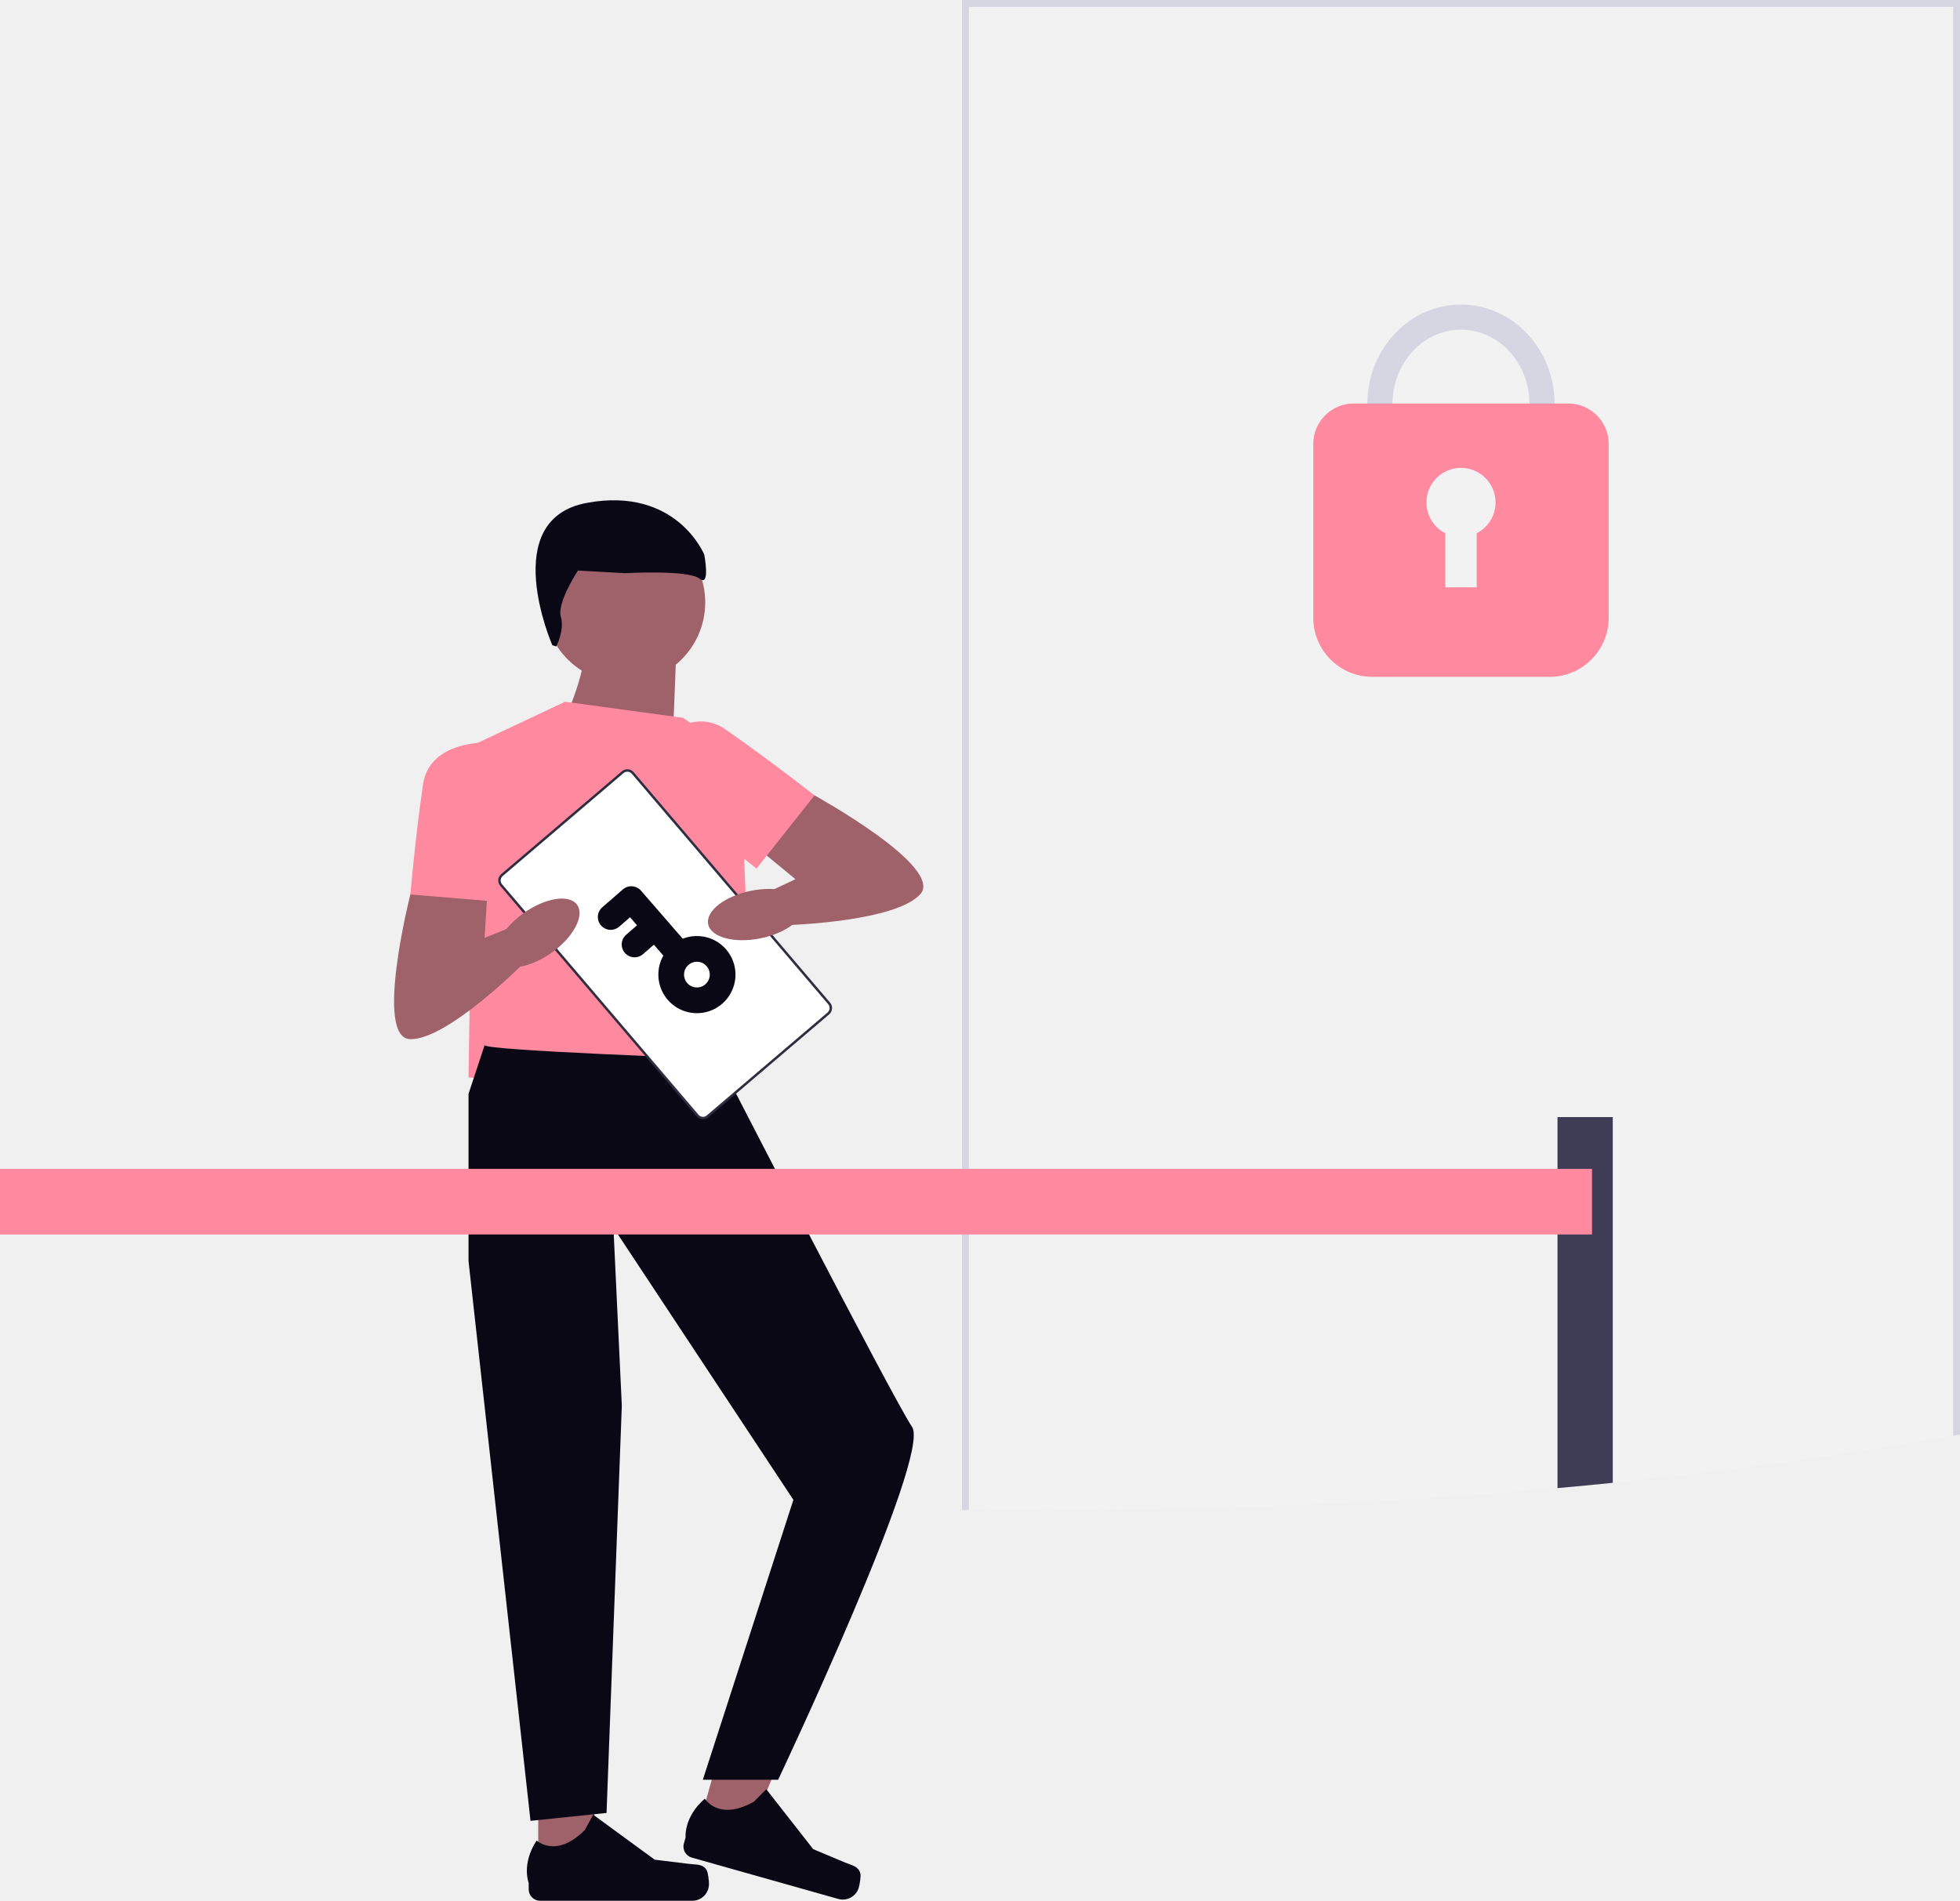
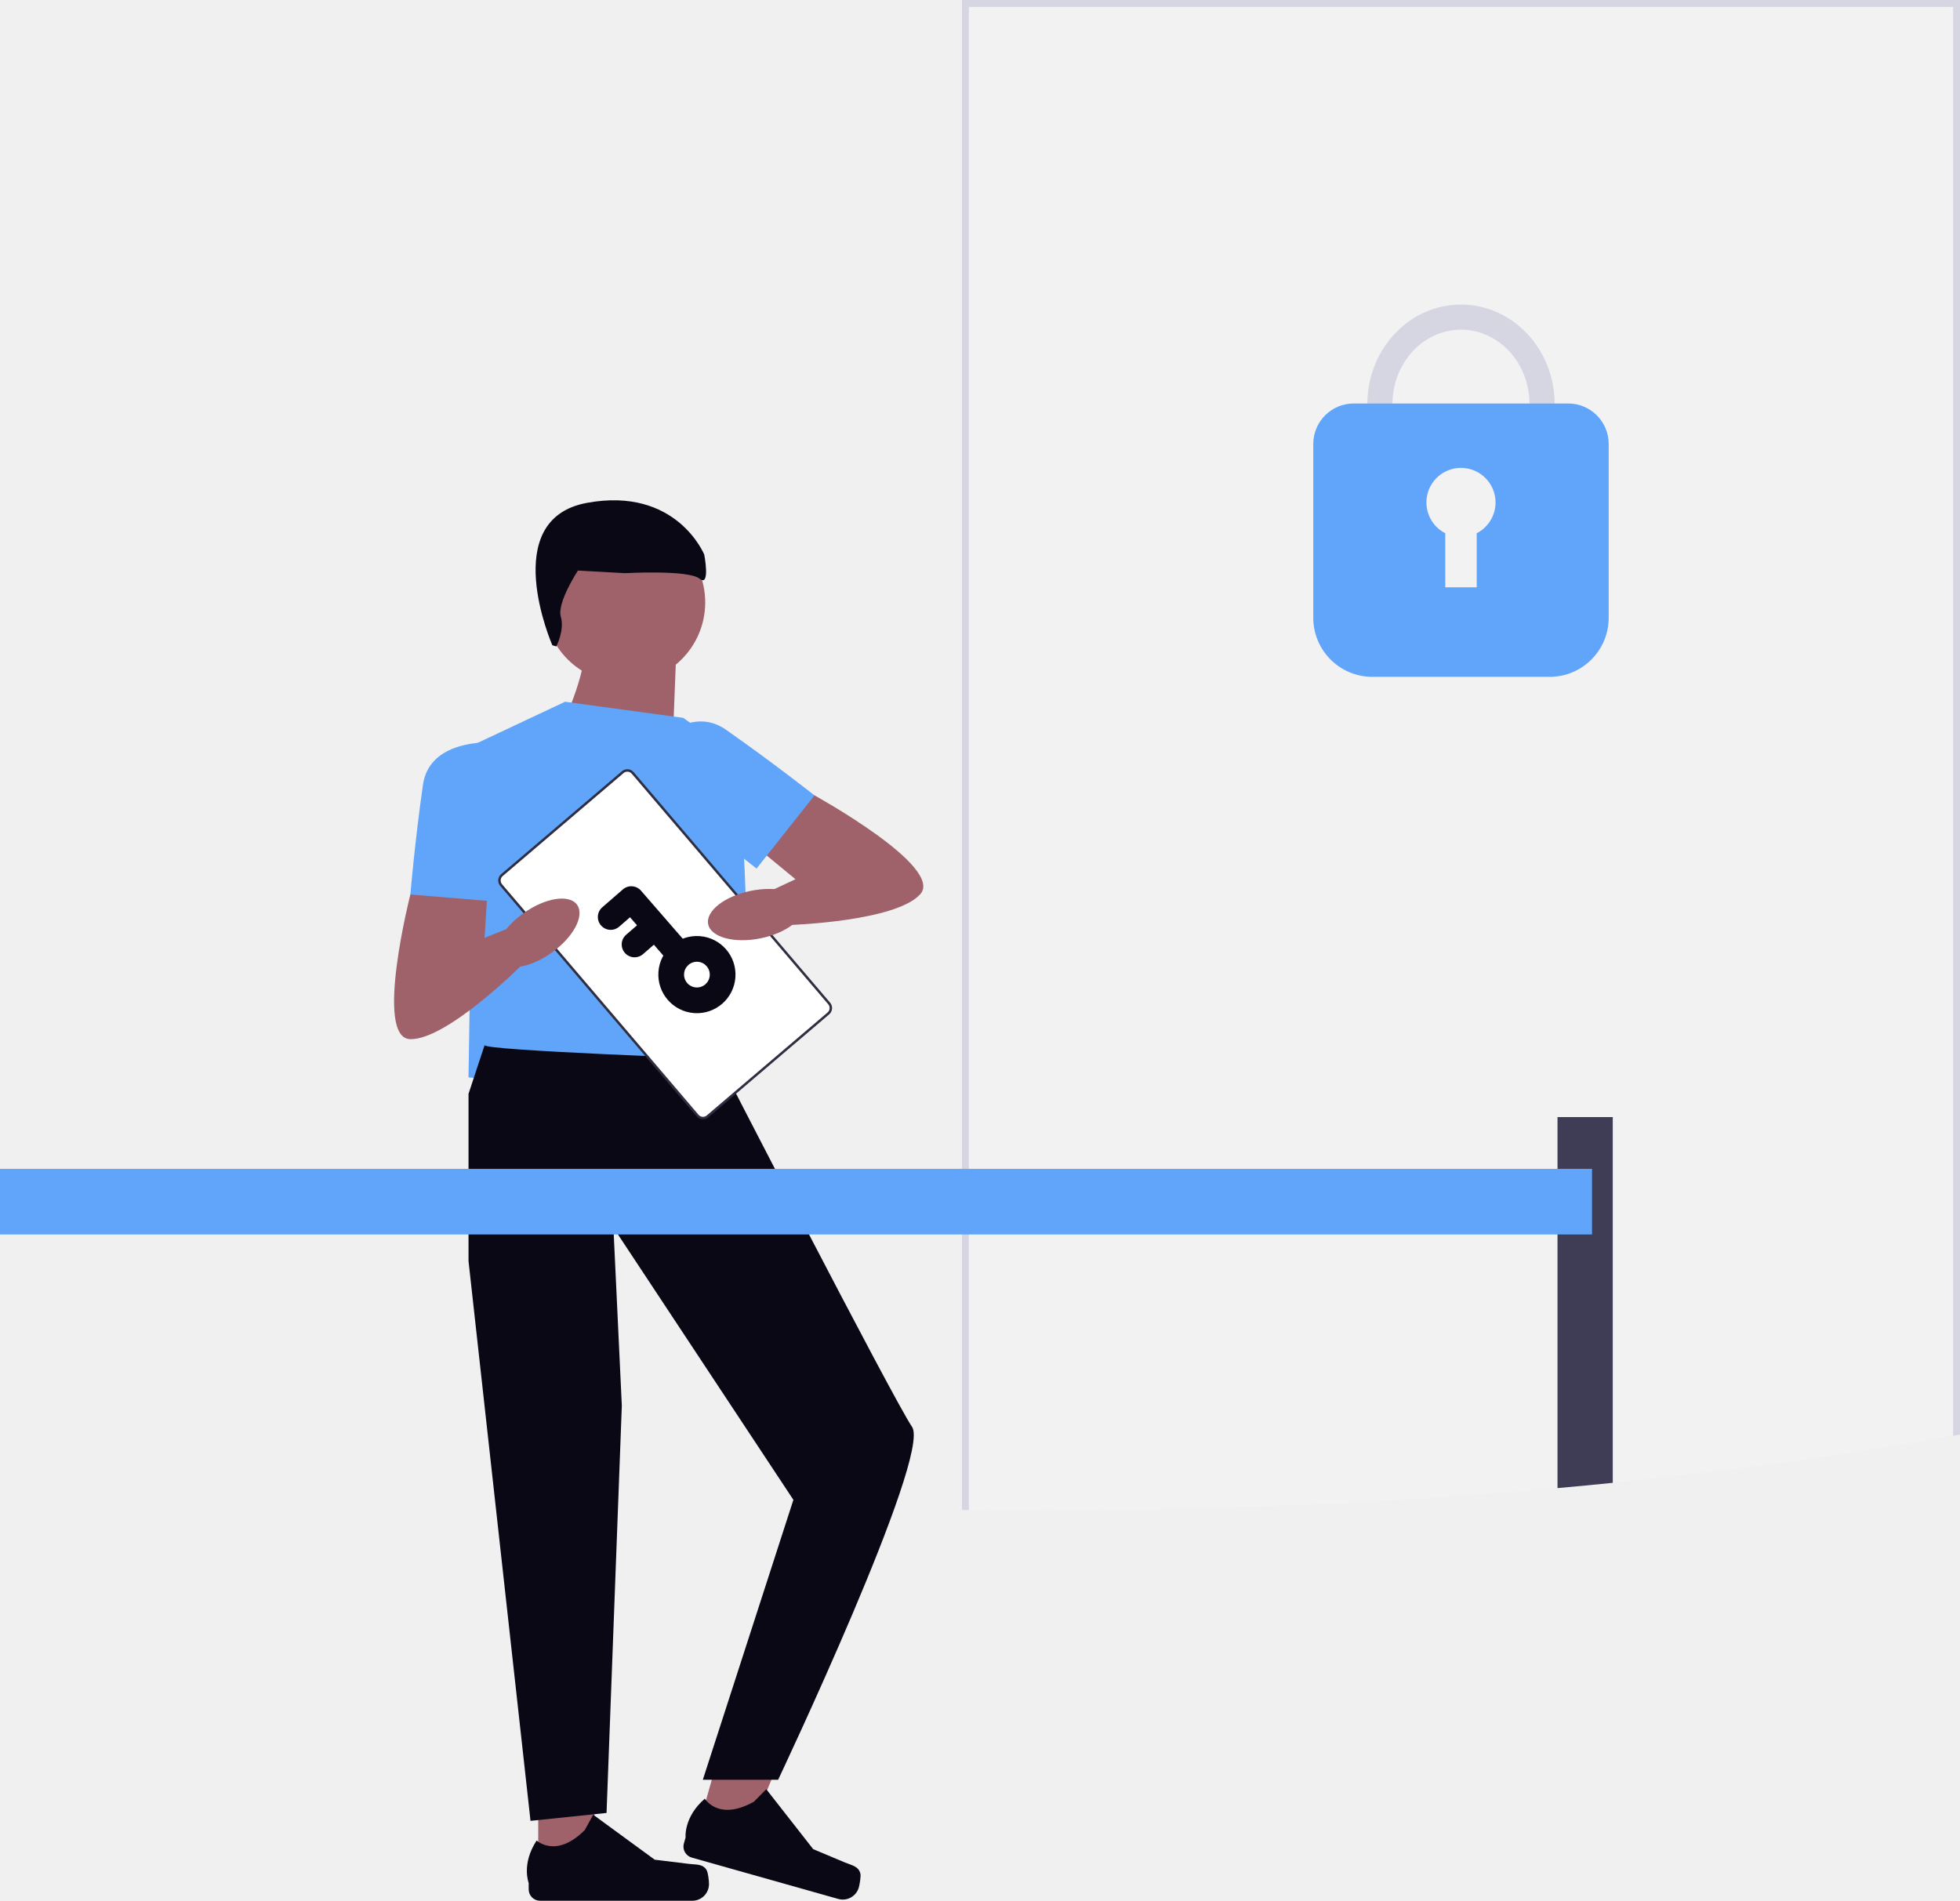
<svg xmlns="http://www.w3.org/2000/svg" width="798.922" height="774.848" viewBox="0 0 798.922 774.848" role="img" artist="Katerina Limpitsouni" source="https://undraw.co/">
  <g transform="translate(-720.266 -215.996)">
    <g transform="translate(880.894 416.032)">
      <path d="M334.2,84.913s10.938-21.875,8.756-41.554l36.4,18.863L377.95,98.032,334.2,84.913Z" transform="translate(-264.493 7.679)" fill="#9f616a" />
      <ellipse cx="32.841" cy="32.841" rx="32.841" ry="32.841" transform="translate(61.143 12.693)" fill="#9f616a" />
      <path d="M353.05,429.314H373.1l9.53-77.294H353.05Z" transform="translate(-294.294 133.506)" fill="#9f616a" />
      <path d="M397.891,413.146h0c.619,1.056.957,4.448.957,5.659h0a6.8,6.8,0,0,1-6.8,6.8H330a4.65,4.65,0,0,1-4.645-4.645v-2.59s-3.069-7.77,3.252-17.328c0,0,7.855,7.489,19.595-4.237l3.463-6.264,25.056,18.328,13.894,1.7c3.041.38,5.729-.056,7.292,2.576h-.014Z" transform="translate(-270.484 149.209)" fill="#090814" />
-       <path d="M401.237,74.779l-48.128-6.56-37.19,17.5L313.737,221.33s91.47,10.937,105.884-3.28S423.1,90.094,423.1,90.094L401.223,74.779h.014Z" transform="translate(-283.402 17.813)" fill="#ff8aa0" />
+       <path d="M401.237,74.779l-48.128-6.56-37.19,17.5L313.737,221.33s91.47,10.937,105.884-3.28S423.1,90.094,423.1,90.094L401.223,74.779h.014Z" transform="translate(-283.402 17.813)" fill="#60a5fa" />
      <path d="M8.531,45.174c1.028,5.743-3.1,11.923-3.1,11.923l-1.552-.64S-13.1,3.057,23.987.2s45.341,26,45.341,26,1.175,13.644-2.95,9.519-30.018-5.395-30.018-5.395l-18.93-3.055S7.5,39.43,8.531,45.174Z" transform="translate(54.751 7.263) rotate(-6)" fill="#090814" />
      <path d="M292.67,416.13l19.271,5.434,30.18-71.776-28.463-8.038Z" transform="translate(-168.796 129.32)" fill="#9f616a" />
      <path d="M352.823,417.468h0c.31,1.182-.3,4.533-.619,5.715h0a6.8,6.8,0,0,1-8.39,4.7L284.1,411.021a4.652,4.652,0,0,1-3.209-5.729l.7-2.492s-.845-8.305,7.841-15.794c0,0,5.518,9.347,20,1.239l5.039-5.1,19.13,24.437,12.894,5.419c2.815,1.182,5.532,1.506,6.32,4.462Z" transform="translate(-162.761 146.197)" fill="#090814" />
      <path d="M271.785,167.669l-6.56,19.848v68.2l25.266,228.17,30.993-3.218,6.227-166.041L324.29,242.05l73.353,110.98L360.727,467.145H391.42s62.543-132.12,54.6-143.845S366.97,173.257,366.97,173.257s-95.158-3.392-95.158-5.574h0Z" transform="translate(-234.876 58.355)" fill="#090814" />
      <path d="M396.236,111.729l-10.571,17.314s-14.949,58.756,0,58.995S430.794,158.1,430.794,158.1l-3.941-15.752-10.937,4.378,2.182-34.994H396.236Z" transform="translate(-379.02 35.55)" fill="#9f616a" />
-       <path d="M423.644,80.678S388.65,74.512,385.37,97.415s-5.11,44.609-5.11,44.609l37.922,3.139,5.462-64.485Z" transform="translate(-373.616 22.584)" fill="#ff8aa0" />
+       <path d="M423.644,80.678S388.65,74.512,385.37,97.415s-5.11,44.609-5.11,44.609l37.922,3.139,5.462-64.485Z" transform="translate(-373.616 22.584)" fill="#60a5fa" />
      <path d="M374.084,229.193l49.382-42.081a2.884,2.884,0,0,0,.207-4.066L343.7,89.193a2.884,2.884,0,0,0-4.047-.441l-49.382,42.081a2.884,2.884,0,0,0-.207,4.066l79.978,93.854A2.884,2.884,0,0,0,374.084,229.193Z" transform="translate(-246.373 25.924)" fill="#fff" />
      <path d="M374.084,229.193l49.382-42.081a2.884,2.884,0,0,0,.207-4.066L343.7,89.193a2.884,2.884,0,0,0-4.047-.441l-49.382,42.081a2.884,2.884,0,0,0-.207,4.066l79.978,93.854A2.884,2.884,0,0,0,374.084,229.193Z" transform="translate(-246.373 25.924)" fill="none" stroke="#2f2e41" stroke-miterlimit="10" stroke-width="1" />
      <path d="M277.5,92.419l19.876,4.11s53.125,29.237,43.074,40.315-52.7,12.5-52.7,12.5l-8.812-13.64,10.67-5L262.551,108.4,277.5,92.419Z" transform="translate(-125.994 27.679)" fill="#9f616a" />
-       <path d="M294.074,93.836s19.412-29.772,38.373-16.512S368.5,104.07,368.5,104.07L344.876,133.9,294.06,93.836h.014Z" transform="translate(-197.129 20.138)" fill="#ff8aa0" />
+       <path d="M294.074,93.836s19.412-29.772,38.373-16.512S368.5,104.07,368.5,104.07L344.876,133.9,294.06,93.836h.014Z" transform="translate(-197.129 20.138)" fill="#60a5fa" />
      <ellipse cx="9.882" cy="19.749" rx="9.882" ry="19.749" transform="translate(129.995 186.4) rotate(-101.44)" fill="#9f616a" />
      <ellipse cx="9.882" cy="19.749" rx="9.882" ry="19.749" transform="translate(48.162 199.779) rotate(-125.46)" fill="#9f616a" />
    </g>
    <path d="M816.547,70V653.653c-.465.1-.929.183-1.408.253q-10.705,1.942-21.692,3.744-13.049,2.154-26.464,4.167-11.149,1.647-22.523,3.2-33.129,4.54-68.046,8.052-11.17,1.14-22.523,2.154c-66.089,5.94-136.332,9.15-209.164,9.15q-15.477,0-30.771-.2c-.479,0-.943,0-1.408-.014V70Z" transform="translate(701.233 147.408)" fill="#f2f2f2" opacity="0.7" style="isolation:isolate" />
    <path d="M815.547,262.957v1.731l.183-.366A7.744,7.744,0,0,0,815.547,262.957Zm-402.59,183.9-1.408-1.14v126.52h1.408V684.565c.464.014.929.014,1.408.014V361.521c-.465.253-.929.493-1.408.732ZM411.55,69v615.54c.464.014.929.028,1.408.028s.929.014,1.408.014V71.812H815.547v582.5c.479-.07.943-.155,1.408-.253.464-.07.943-.155,1.408-.253V69H411.55Z" transform="translate(700.825 147)" fill="#d6d6e3" />
    <path d="M606.523,392.5V541.6q-11.17,1.14-22.523,2.154V392.5Z" transform="translate(771.126 278.877)" fill="#3f3d56" />
-     <rect width="648.93" height="26.745" transform="translate(720.266 692.49)" fill="#ff8aa0" />
+     <rect width="648.93" height="26.745" transform="translate(720.266 692.49)" fill="#60a5fa" />
    <g transform="matrix(-0.07, 0.998, -0.998, -0.07, 1022.411, 580.41)">
      <path d="M15.72,31.441a15.72,15.72,0,1,1,15.72-15.72A15.738,15.738,0,0,1,15.72,31.441Zm0-20.96a5.24,5.24,0,1,0,5.24,5.24A5.246,5.246,0,0,0,15.72,10.48Z" transform="translate(18.341 0)" fill="#090814" />
      <path d="M13.1,39.3A5.224,5.224,0,0,1,9.4,37.766l-7.86-7.86a5.24,5.24,0,0,1,0-7.411L22.5,1.535a5.24,5.24,0,0,1,7.411,7.411L12.651,26.2l4.155,4.155A5.24,5.24,0,0,1,13.1,39.3Z" transform="translate(0 18.341)" fill="#090814" />
      <path d="M13.1,18.34A5.224,5.224,0,0,1,9.4,16.806l-7.86-7.86A5.24,5.24,0,0,1,8.946,1.535l7.86,7.86A5.24,5.24,0,0,1,13.1,18.34Z" transform="translate(10.48 28.821)" fill="#090814" />
    </g>
    <g transform="translate(1255.578 340.147)">
      <path d="M553.466,494.094c-21.04,0-38.174-18.191-38.174-40.55s17.124-40.55,38.174-40.55,38.174,18.191,38.174,40.55S574.515,494.094,553.466,494.094Zm0-70.857c-15.4,0-27.926,13.594-27.926,30.3s12.528,30.3,27.926,30.3,27.927-13.6,27.927-30.3-12.528-30.3-27.927-30.3Z" transform="translate(-493.261 -412.993)" fill="#d6d6e3" />
-       <path d="M592.851,558.846H520.543A24.071,24.071,0,0,1,496.5,534.8V463.883a16.484,16.484,0,0,1,16.47-16.47h87.468a16.481,16.481,0,0,1,16.47,16.47V534.8a24.071,24.071,0,0,1-24.055,24.047Z" transform="translate(-496.5 -407.077)" fill="#ff8aa0" />
+       <path d="M592.851,558.846H520.543A24.071,24.071,0,0,1,496.5,534.8V463.883a16.484,16.484,0,0,1,16.47-16.47h87.468a16.481,16.481,0,0,1,16.47,16.47V534.8a24.071,24.071,0,0,1-24.055,24.047Z" transform="translate(-496.5 -407.077)" fill="#60a5fa" />
      <path d="M564.021,483.91a14.089,14.089,0,1,0-20.493,12.539v22.044h12.817V496.449a14.077,14.077,0,0,0,7.676-12.539Z" transform="translate(-489.731 -403.226)" fill="#f2f2f2" />
    </g>
  </g>
</svg>
